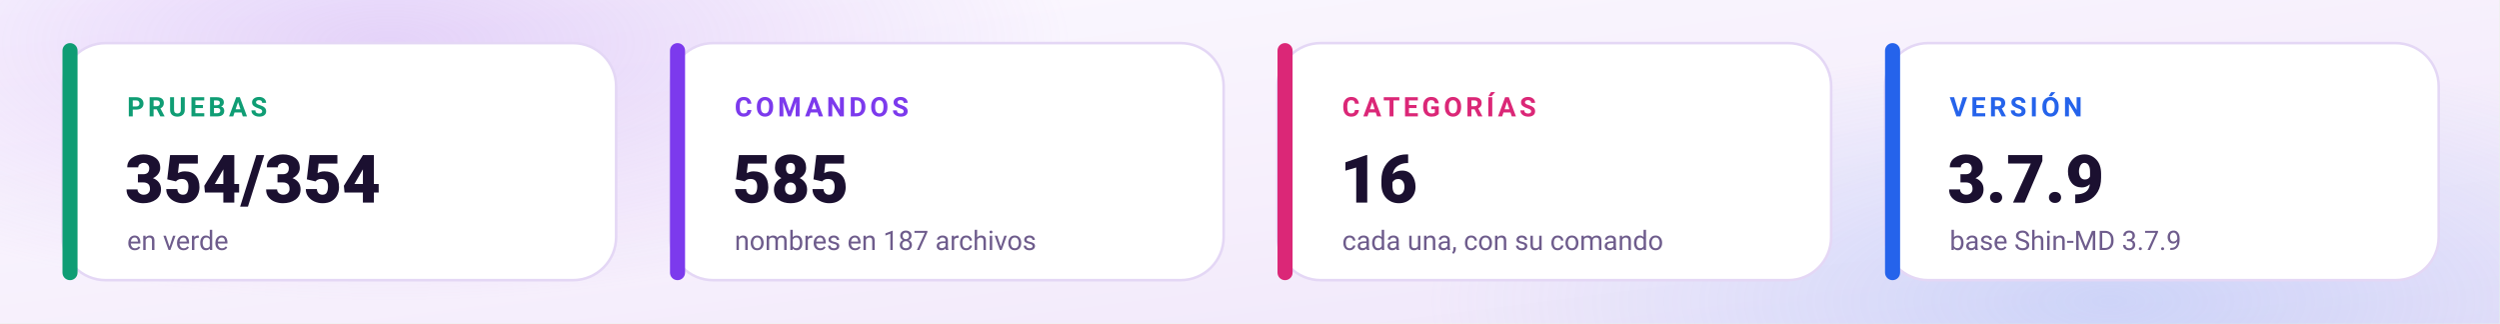
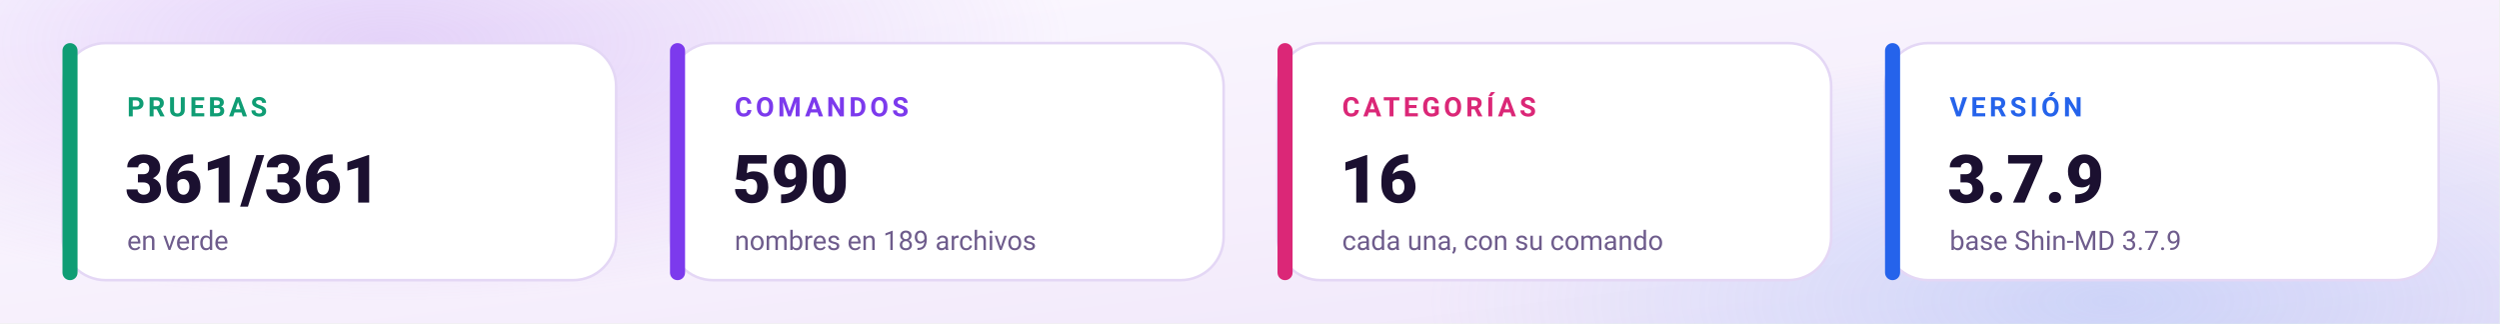
- <svg xmlns="http://www.w3.org/2000/svg" viewBox="0 0 1160 150" width="1160" height="150" role="img" aria-label="Cifras reales de Ado-Bot: 354 pruebas, 585 nombres de comando, 16 categorías, versión 3.7.9">
+ <svg xmlns="http://www.w3.org/2000/svg" viewBox="0 0 1160 150" width="1160" height="150" role="img" aria-label="Cifras reales de Ado-Bot: 361 pruebas, 590 nombres de comando, 16 categorías, versión 3.7.9">
  <defs>
    <style>
@keyframes vaiven { 0% { transform: translateX(-620px) } 100% { transform: translateX(1500px) } }
@keyframes respirar { 0%,100% { opacity: .45 } 50% { opacity: .8 } }
@keyframes latir { 0%,100% { opacity: .25; transform: scale(1) } 50% { opacity: .7; transform: scale(1.35) } }
@keyframes recorrer { 0% { transform: translateX(-320px) } 100% { transform: translateX(1240px) } }
.brillo { animation: vaiven 11s linear infinite; }
.halo { animation: respirar 9s ease-in-out infinite; }
.punto { animation: latir 5s ease-in-out infinite; transform-origin: center; }
.destello { animation: recorrer 7s ease-in-out infinite; }
@media (prefers-reduced-motion: reduce) {
  .brillo, .halo, .punto, .destello { animation: none }
}</style>
    <linearGradient id="fondo" x1="0" y1="0" x2="1" y2="1">
      <stop offset="0" stop-color="#FCFAFF" />
      <stop offset=".55" stop-color="#F6EFFC" />
      <stop offset="1" stop-color="#EDE4F9" />
    </linearGradient>
    <radialGradient id="haloA" cx="0.5" cy="0.5" r="0.5">
      <stop offset="0" stop-color="#B98BF0" stop-opacity=".34" />
      <stop offset="1" stop-color="#B98BF0" stop-opacity="0" />
    </radialGradient>
    <radialGradient id="haloB" cx="0.5" cy="0.5" r="0.5">
      <stop offset="0" stop-color="#7FA8F5" stop-opacity=".3" />
      <stop offset="1" stop-color="#7FA8F5" stop-opacity="0" />
    </radialGradient>
    <linearGradient id="tinta" x1="0" y1="0" x2="1" y2="0">
      <stop offset="0" stop-color="#1B1030" />
      <stop offset="1" stop-color="#7C3AED" />
    </linearGradient>
    <linearGradient id="lineaFina" x1="0" y1="0" x2="1" y2="0">
      <stop offset="0" stop-color="#E7DCF6" stop-opacity="0" />
      <stop offset=".5" stop-color="#E7DCF6" />
      <stop offset="1" stop-color="#E7DCF6" stop-opacity="0" />
    </linearGradient>
    <linearGradient id="velo" x1="0" y1="0" x2="1" y2="0">
      <stop offset="0" stop-color="#FFFFFF" stop-opacity="0" />
      <stop offset=".5" stop-color="#FFFFFF" stop-opacity=".1" />
      <stop offset="1" stop-color="#FFFFFF" stop-opacity="0" />
    </linearGradient>
    <pattern id="trama" width="26" height="26" patternUnits="userSpaceOnUse">
      <circle cx="1.6" cy="1.6" r="1.6" fill="#6E5C8C" opacity=".3" />
    </pattern>
  </defs>
  <rect width="1160" height="150" fill="url(#fondo)" />
  <ellipse class="halo" cx="180" cy="20" rx="320" ry="120" fill="url(#haloA)" />
  <ellipse class="halo" cx="980" cy="140" rx="320" ry="120" fill="url(#haloB)" />
  <g>
    <rect x="29" y="20" width="257" height="110" rx="20" fill="#FFFFFF" stroke="#E4D7F5" stroke-width="1.2" />
    <rect x="29" y="20" width="7" height="110" rx="3.5" fill="#0F9D74" />
    <text x="59" y="54" font-family="-apple-system, BlinkMacSystemFont, &quot;SF Pro Display&quot;, &quot;Segoe UI&quot;, Roboto, Helvetica, Arial, sans-serif" font-size="12.5" font-weight="700" letter-spacing="1.6" fill="#0F9D74">PRUEBAS</text>
-     <text x="58" y="94" font-family="-apple-system, BlinkMacSystemFont, &quot;SF Pro Display&quot;, &quot;Segoe UI&quot;, Roboto, Helvetica, Arial, sans-serif" font-size="31" font-weight="800" fill="#1B1030">354/354</text>
+     <text x="58" y="94" font-family="-apple-system, BlinkMacSystemFont, &quot;SF Pro Display&quot;, &quot;Segoe UI&quot;, Roboto, Helvetica, Arial, sans-serif" font-size="31" font-weight="800" fill="#1B1030">361/361</text>
    <text x="59" y="116" font-family="-apple-system, BlinkMacSystemFont, &quot;SF Pro Display&quot;, &quot;Segoe UI&quot;, Roboto, Helvetica, Arial, sans-serif" font-size="12.5" fill="#6E5C8C">en verde</text>
  </g>
  <g>
    <rect x="311" y="20" width="257" height="110" rx="20" fill="#FFFFFF" stroke="#E4D7F5" stroke-width="1.2" />
    <rect x="311" y="20" width="7" height="110" rx="3.5" fill="#7C3AED" />
    <text x="341" y="54" font-family="-apple-system, BlinkMacSystemFont, &quot;SF Pro Display&quot;, &quot;Segoe UI&quot;, Roboto, Helvetica, Arial, sans-serif" font-size="12.5" font-weight="700" letter-spacing="1.6" fill="#7C3AED">COMANDOS</text>
-     <text x="340" y="94" font-family="-apple-system, BlinkMacSystemFont, &quot;SF Pro Display&quot;, &quot;Segoe UI&quot;, Roboto, Helvetica, Arial, sans-serif" font-size="31" font-weight="800" fill="#1B1030">585</text>
-     <text x="341" y="116" font-family="-apple-system, BlinkMacSystemFont, &quot;SF Pro Display&quot;, &quot;Segoe UI&quot;, Roboto, Helvetica, Arial, sans-serif" font-size="12.5" fill="#6E5C8C">nombres en 187 archivos</text>
+     <text x="340" y="94" font-family="-apple-system, BlinkMacSystemFont, &quot;SF Pro Display&quot;, &quot;Segoe UI&quot;, Roboto, Helvetica, Arial, sans-serif" font-size="31" font-weight="800" fill="#1B1030">590</text>
+     <text x="341" y="116" font-family="-apple-system, BlinkMacSystemFont, &quot;SF Pro Display&quot;, &quot;Segoe UI&quot;, Roboto, Helvetica, Arial, sans-serif" font-size="12.5" fill="#6E5C8C">nombres en 189 archivos</text>
  </g>
  <g>
    <rect x="593" y="20" width="257" height="110" rx="20" fill="#FFFFFF" stroke="#E4D7F5" stroke-width="1.2" />
    <rect x="593" y="20" width="7" height="110" rx="3.5" fill="#DB2777" />
    <text x="623" y="54" font-family="-apple-system, BlinkMacSystemFont, &quot;SF Pro Display&quot;, &quot;Segoe UI&quot;, Roboto, Helvetica, Arial, sans-serif" font-size="12.5" font-weight="700" letter-spacing="1.6" fill="#DB2777">CATEGORÍAS</text>
    <text x="622" y="94" font-family="-apple-system, BlinkMacSystemFont, &quot;SF Pro Display&quot;, &quot;Segoe UI&quot;, Roboto, Helvetica, Arial, sans-serif" font-size="31" font-weight="800" fill="#1B1030">16</text>
    <text x="623" y="116" font-family="-apple-system, BlinkMacSystemFont, &quot;SF Pro Display&quot;, &quot;Segoe UI&quot;, Roboto, Helvetica, Arial, sans-serif" font-size="12.5" fill="#6E5C8C">cada una, con su comando</text>
  </g>
  <g>
    <rect x="875" y="20" width="257" height="110" rx="20" fill="#FFFFFF" stroke="#E4D7F5" stroke-width="1.2" />
    <rect x="875" y="20" width="7" height="110" rx="3.5" fill="#2563EB" />
    <text x="905" y="54" font-family="-apple-system, BlinkMacSystemFont, &quot;SF Pro Display&quot;, &quot;Segoe UI&quot;, Roboto, Helvetica, Arial, sans-serif" font-size="12.5" font-weight="700" letter-spacing="1.6" fill="#2563EB">VERSIÓN</text>
    <text x="904" y="94" font-family="-apple-system, BlinkMacSystemFont, &quot;SF Pro Display&quot;, &quot;Segoe UI&quot;, Roboto, Helvetica, Arial, sans-serif" font-size="31" font-weight="800" fill="#1B1030">3.7.9</text>
    <text x="905" y="116" font-family="-apple-system, BlinkMacSystemFont, &quot;SF Pro Display&quot;, &quot;Segoe UI&quot;, Roboto, Helvetica, Arial, sans-serif" font-size="12.5" fill="#6E5C8C">base Shin-MD 3.7.9</text>
  </g>
</svg>
